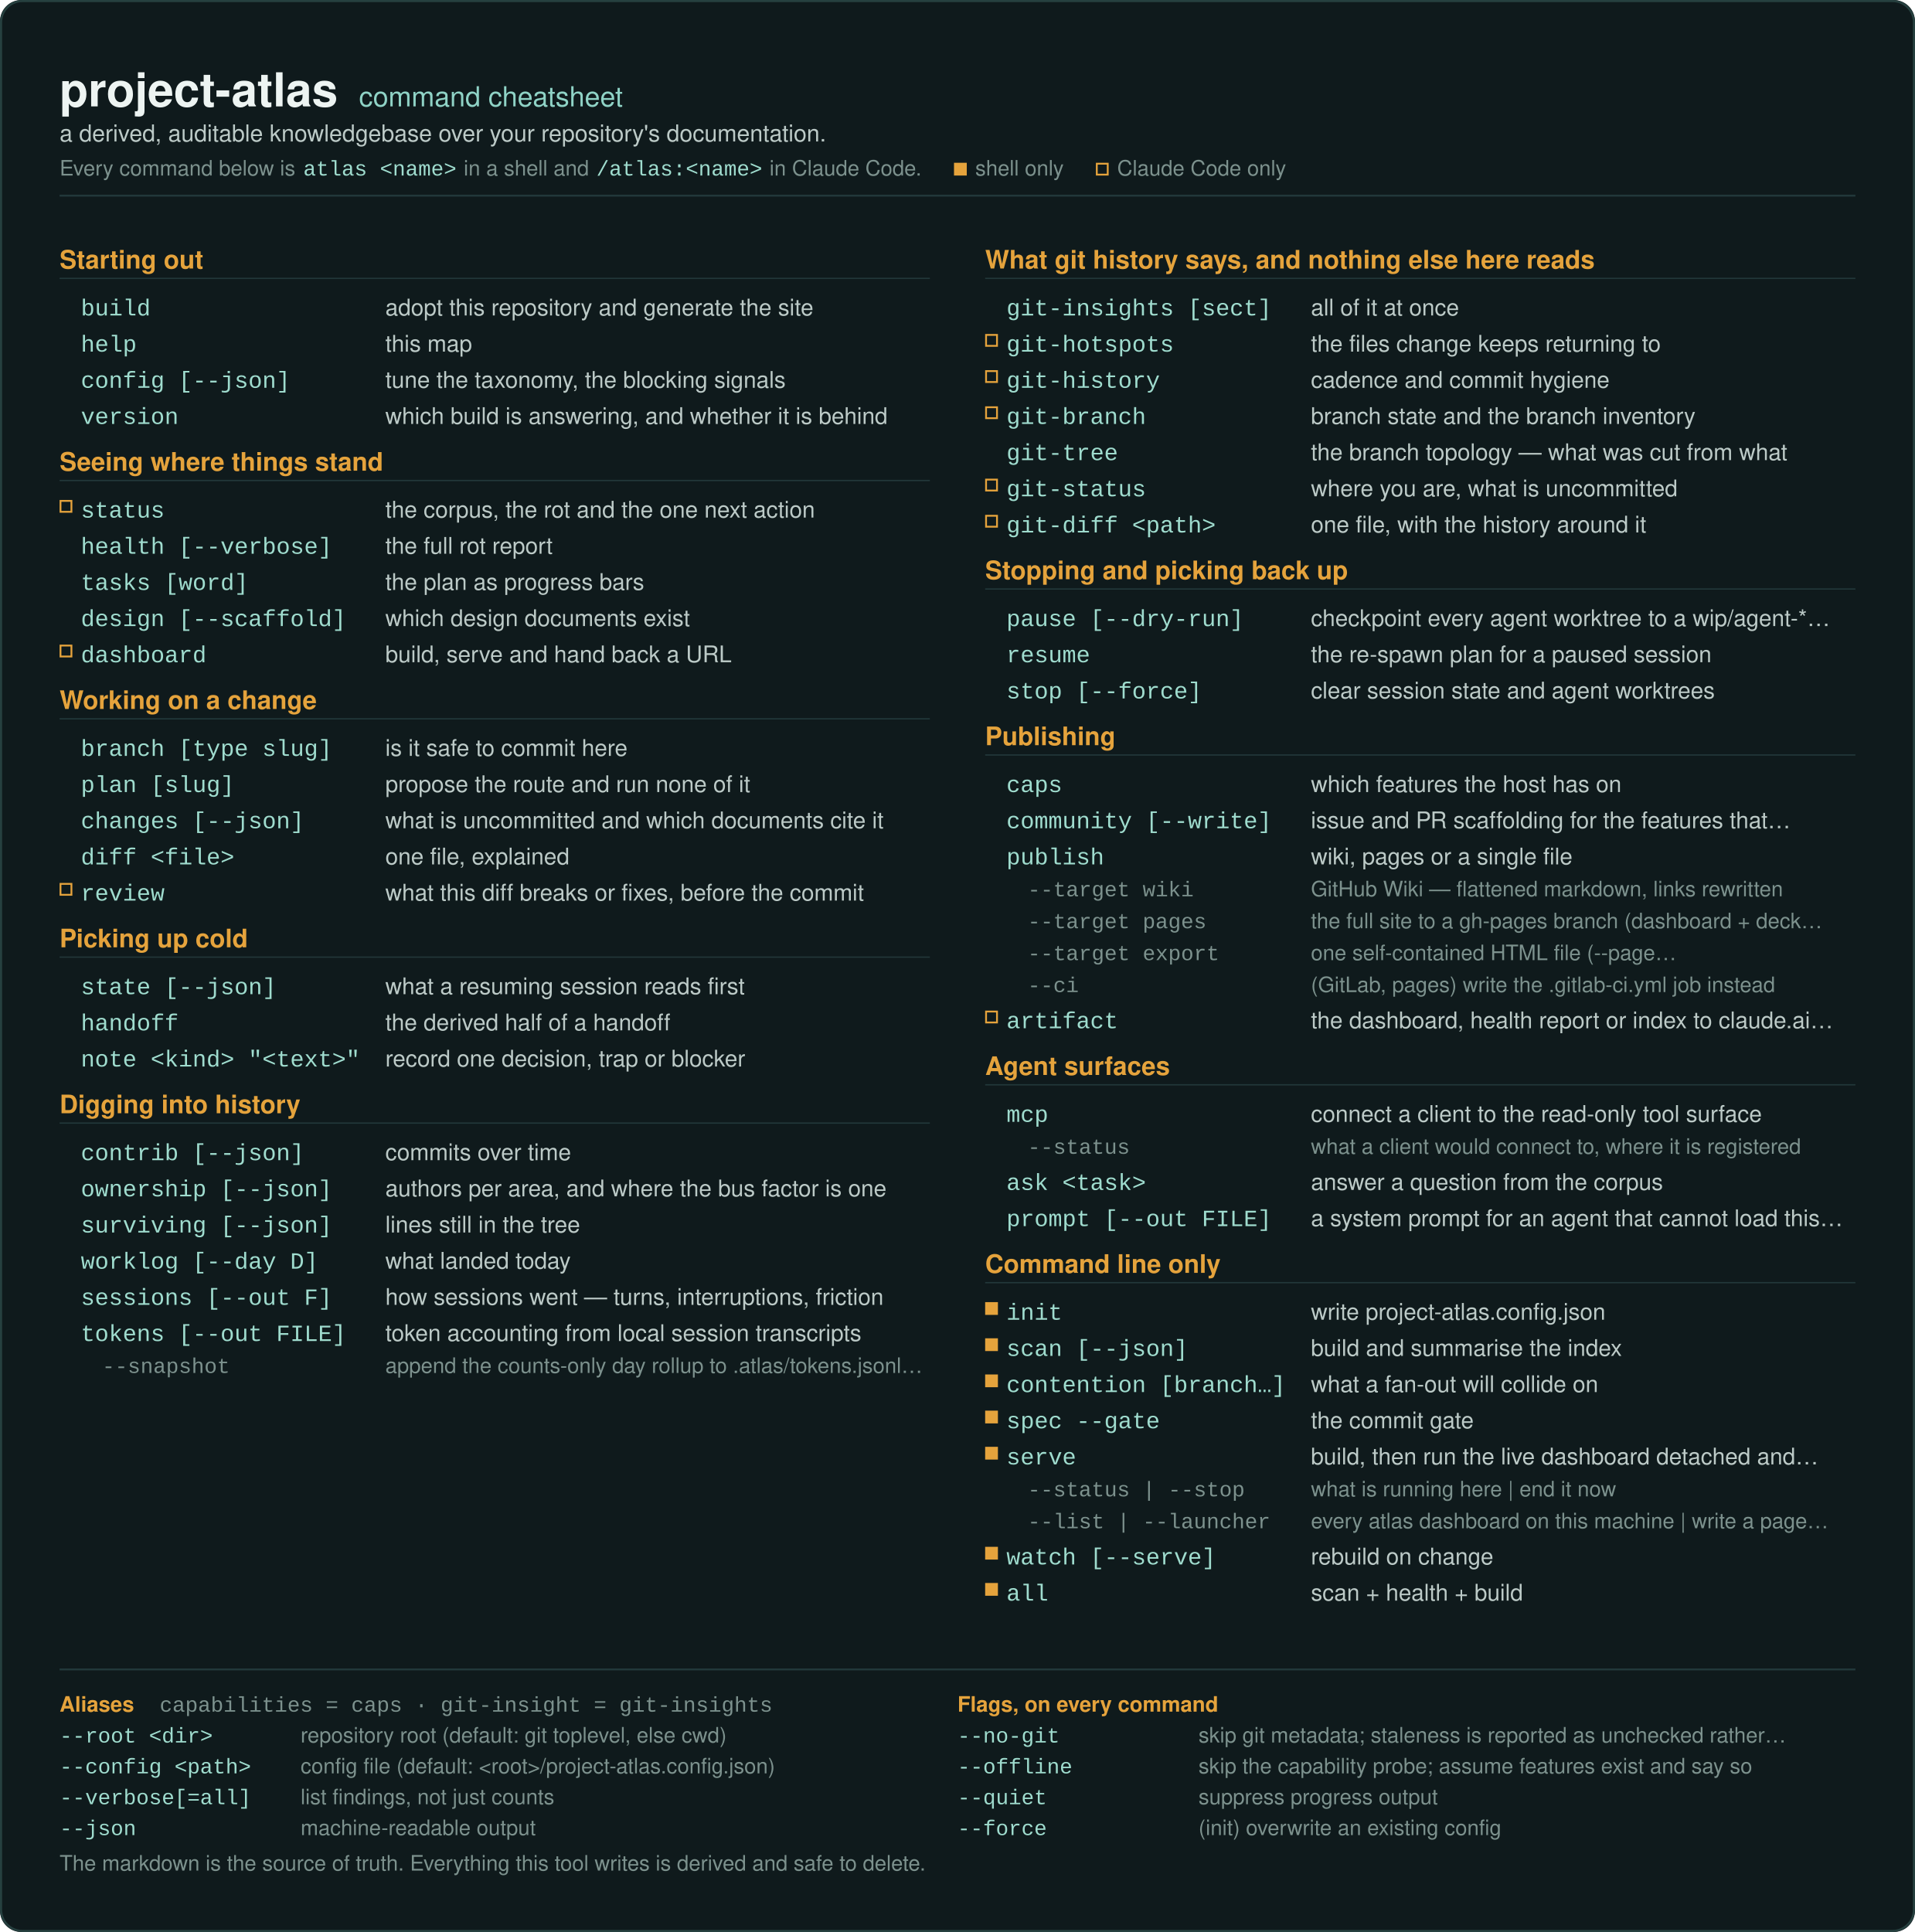
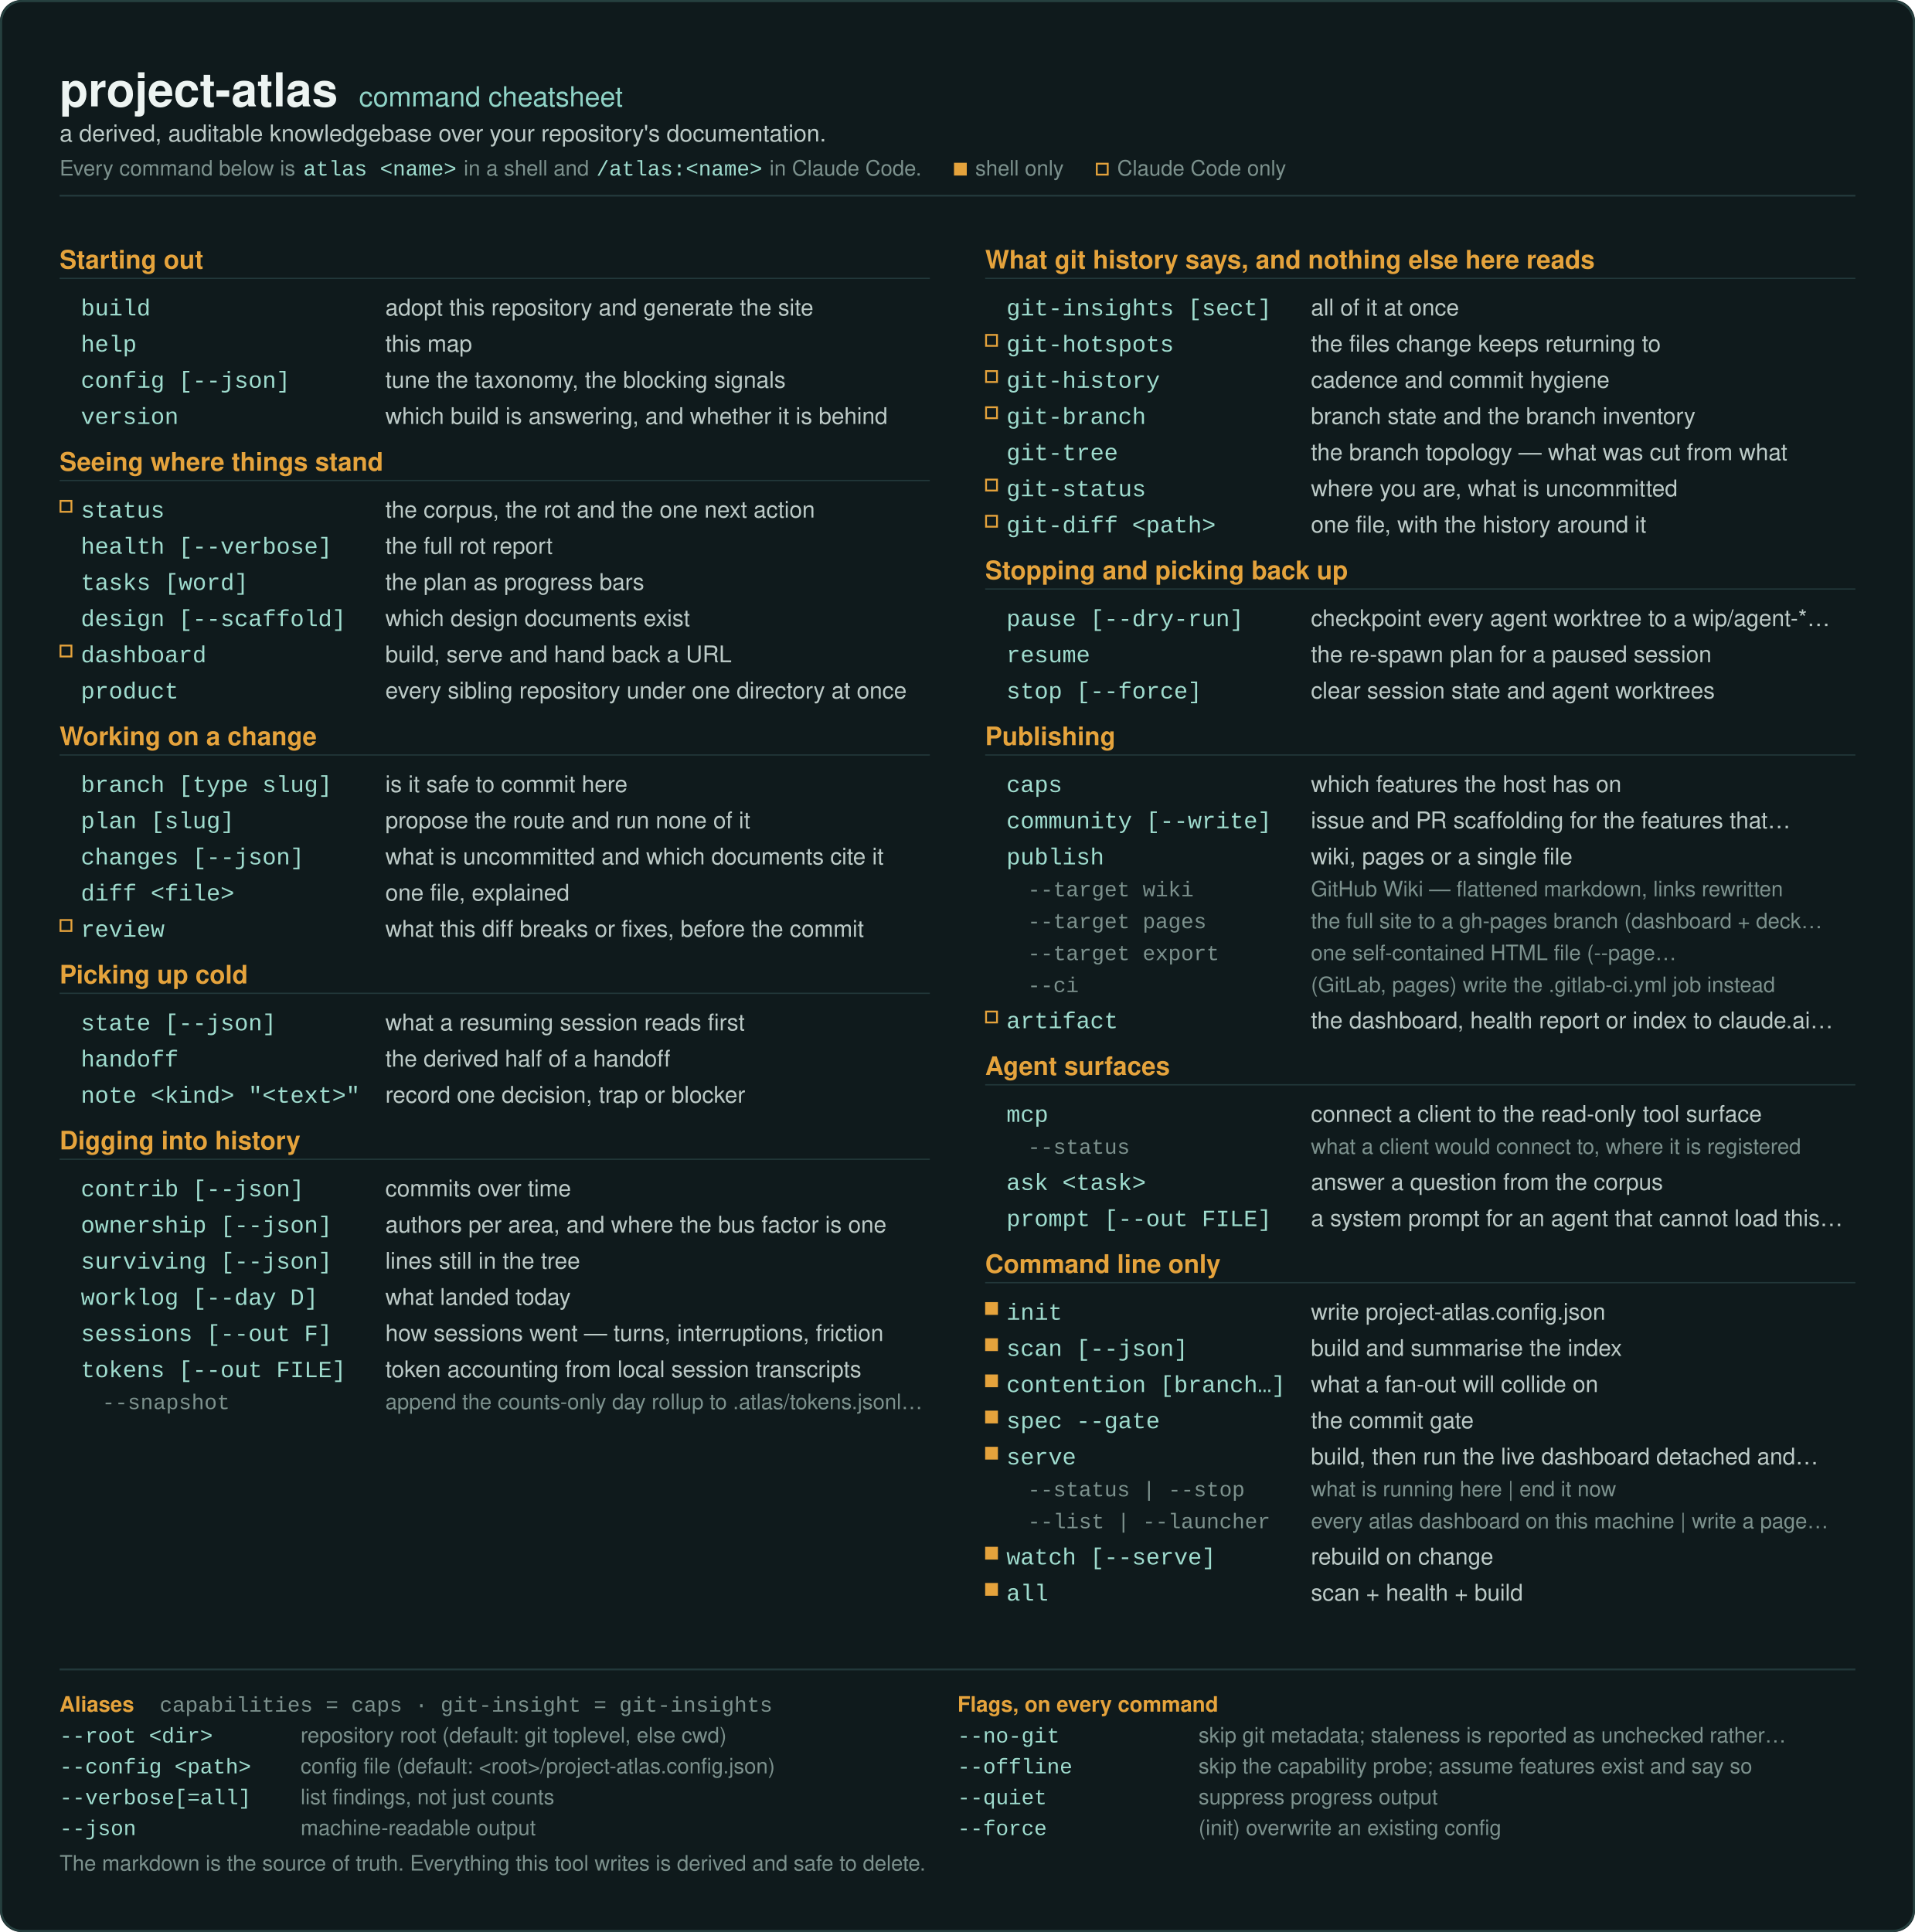
<svg xmlns="http://www.w3.org/2000/svg" width="900" height="908" viewBox="0 0 900 908" role="img" aria-labelledby="cs-title cs-desc">
  <rect x="0" y="0" width="900" height="908" rx="10" fill="#0F1A1C" />
  <rect x="0.5" y="0.5" width="899" height="907" rx="10" fill="none" stroke="#26403F" stroke-width="1" />
  <text x="28" y="50" font-family="Helvetica,Arial,'Liberation Sans','Nimbus Sans',sans-serif" font-size="22" font-weight="700" fill="#EDF4F2">project-atlas</text>
  <text x="168.71" y="50" font-family="Helvetica,Arial,'Liberation Sans','Nimbus Sans',sans-serif" font-size="13" fill="#8FD3C6">command cheatsheet</text>
  <text x="28" y="66.5" font-family="Helvetica,Arial,'Liberation Sans','Nimbus Sans',sans-serif" font-size="11" fill="#BCCAC7">a derived, auditable knowledgebase over your repository's documentation.</text>
  <text x="28" y="82.5" font-family="Helvetica,Arial,'Liberation Sans','Nimbus Sans',sans-serif" font-size="10" fill="#7C918D">Every command below is</text>
  <text x="142.54" y="82.5" font-family="'Courier New',Courier,'Liberation Mono','Nimbus Mono PS',monospace" font-size="10" fill="#9FDCCE">atlas &lt;name&gt;</text>
  <text x="217.94" y="82.5" font-family="Helvetica,Arial,'Liberation Sans','Nimbus Sans',sans-serif" font-size="10" fill="#7C918D">in a shell and</text>
  <text x="280.26" y="82.5" font-family="'Courier New',Courier,'Liberation Mono','Nimbus Mono PS',monospace" font-size="10" fill="#9FDCCE">/atlas:&lt;name&gt;</text>
  <text x="361.66" y="82.5" font-family="Helvetica,Arial,'Liberation Sans','Nimbus Sans',sans-serif" font-size="10" fill="#7C918D">in Claude Code.</text>
  <rect x="448.36" y="76.5" width="6" height="6" fill="#E5A33C" />
  <text x="458.36" y="82.5" font-family="Helvetica,Arial,'Liberation Sans','Nimbus Sans',sans-serif" font-size="10" fill="#7C918D">shell only</text>
  <rect x="515.47" y="76.93" width="5.14" height="5.14" fill="none" stroke="#E5A33C" stroke-width="0.86" />
  <text x="525.04" y="82.5" font-family="Helvetica,Arial,'Liberation Sans','Nimbus Sans',sans-serif" font-size="10" fill="#7C918D">Claude Code only</text>
  <rect x="28" y="91.5" width="844" height="0.9" fill="#22383A" />
  <text x="28" y="126.21" font-family="Helvetica,Arial,'Liberation Sans','Nimbus Sans',sans-serif" font-size="12" font-weight="700" fill="#E5A33C">Starting out</text>
  <rect x="28" y="130.53" width="409" height="0.6" fill="#22383A" />
  <text x="38" y="148.25" font-family="'Courier New',Courier,'Liberation Mono','Nimbus Mono PS',monospace" font-size="10.93" fill="#9FDCCE">build</text>
  <text x="181.1" y="148.25" font-family="Helvetica,Arial,'Liberation Sans','Nimbus Sans',sans-serif" font-size="10.81" fill="#BCCAC7">adopt this repository and generate the site</text>
  <text x="38" y="165.25" font-family="'Courier New',Courier,'Liberation Mono','Nimbus Mono PS',monospace" font-size="10.93" fill="#9FDCCE">help</text>
  <text x="181.1" y="165.25" font-family="Helvetica,Arial,'Liberation Sans','Nimbus Sans',sans-serif" font-size="10.81" fill="#BCCAC7">this map</text>
  <text x="38" y="182.25" font-family="'Courier New',Courier,'Liberation Mono','Nimbus Mono PS',monospace" font-size="10.93" fill="#9FDCCE">config [--json]</text>
  <text x="181.1" y="182.25" font-family="Helvetica,Arial,'Liberation Sans','Nimbus Sans',sans-serif" font-size="10.81" fill="#BCCAC7">tune the taxonomy, the blocking signals</text>
  <text x="38" y="199.25" font-family="'Courier New',Courier,'Liberation Mono','Nimbus Mono PS',monospace" font-size="10.93" fill="#9FDCCE">version</text>
  <text x="181.1" y="199.25" font-family="Helvetica,Arial,'Liberation Sans','Nimbus Sans',sans-serif" font-size="10.81" fill="#BCCAC7">which build is answering, and whether it is behind</text>
  <text x="28" y="221.21" font-family="Helvetica,Arial,'Liberation Sans','Nimbus Sans',sans-serif" font-size="12" font-weight="700" fill="#E5A33C">Seeing where things stand</text>
  <rect x="28" y="225.53" width="409" height="0.6" fill="#22383A" />
  <rect x="28.43" y="235.4" width="5.14" height="5.14" fill="none" stroke="#E5A33C" stroke-width="0.86" />
  <text x="38" y="243.25" font-family="'Courier New',Courier,'Liberation Mono','Nimbus Mono PS',monospace" font-size="10.93" fill="#9FDCCE">status</text>
  <text x="181.1" y="243.25" font-family="Helvetica,Arial,'Liberation Sans','Nimbus Sans',sans-serif" font-size="10.81" fill="#BCCAC7">the corpus, the rot and the one next action</text>
  <text x="38" y="260.25" font-family="'Courier New',Courier,'Liberation Mono','Nimbus Mono PS',monospace" font-size="10.93" fill="#9FDCCE">health [--verbose]</text>
  <text x="181.1" y="260.25" font-family="Helvetica,Arial,'Liberation Sans','Nimbus Sans',sans-serif" font-size="10.81" fill="#BCCAC7">the full rot report</text>
  <text x="38" y="277.25" font-family="'Courier New',Courier,'Liberation Mono','Nimbus Mono PS',monospace" font-size="10.93" fill="#9FDCCE">tasks [word]</text>
  <text x="181.1" y="277.25" font-family="Helvetica,Arial,'Liberation Sans','Nimbus Sans',sans-serif" font-size="10.81" fill="#BCCAC7">the plan as progress bars</text>
  <text x="38" y="294.25" font-family="'Courier New',Courier,'Liberation Mono','Nimbus Mono PS',monospace" font-size="10.93" fill="#9FDCCE">design [--scaffold]</text>
  <text x="181.1" y="294.25" font-family="Helvetica,Arial,'Liberation Sans','Nimbus Sans',sans-serif" font-size="10.81" fill="#BCCAC7">which design documents exist</text>
  <rect x="28.43" y="303.4" width="5.14" height="5.14" fill="none" stroke="#E5A33C" stroke-width="0.86" />
  <text x="38" y="311.25" font-family="'Courier New',Courier,'Liberation Mono','Nimbus Mono PS',monospace" font-size="10.93" fill="#9FDCCE">dashboard</text>
  <text x="181.1" y="311.25" font-family="Helvetica,Arial,'Liberation Sans','Nimbus Sans',sans-serif" font-size="10.81" fill="#BCCAC7">build, serve and hand back a URL</text>
-   <text x="28" y="333.21" font-family="Helvetica,Arial,'Liberation Sans','Nimbus Sans',sans-serif" font-size="12" font-weight="700" fill="#E5A33C">Working on a change</text>
-   <rect x="28" y="337.53" width="409" height="0.6" fill="#22383A" />
-   <text x="38" y="355.25" font-family="'Courier New',Courier,'Liberation Mono','Nimbus Mono PS',monospace" font-size="10.93" fill="#9FDCCE">branch [type slug]</text>
-   <text x="181.1" y="355.25" font-family="Helvetica,Arial,'Liberation Sans','Nimbus Sans',sans-serif" font-size="10.81" fill="#BCCAC7">is it safe to commit here</text>
-   <text x="38" y="372.25" font-family="'Courier New',Courier,'Liberation Mono','Nimbus Mono PS',monospace" font-size="10.93" fill="#9FDCCE">plan [slug]</text>
-   <text x="181.1" y="372.25" font-family="Helvetica,Arial,'Liberation Sans','Nimbus Sans',sans-serif" font-size="10.81" fill="#BCCAC7">propose the route and run none of it</text>
-   <text x="38" y="389.25" font-family="'Courier New',Courier,'Liberation Mono','Nimbus Mono PS',monospace" font-size="10.93" fill="#9FDCCE">changes [--json]</text>
-   <text x="181.1" y="389.25" font-family="Helvetica,Arial,'Liberation Sans','Nimbus Sans',sans-serif" font-size="10.81" fill="#BCCAC7">what is uncommitted and which documents cite it</text>
-   <text x="38" y="406.25" font-family="'Courier New',Courier,'Liberation Mono','Nimbus Mono PS',monospace" font-size="10.93" fill="#9FDCCE">diff &lt;file&gt;</text>
-   <text x="181.1" y="406.25" font-family="Helvetica,Arial,'Liberation Sans','Nimbus Sans',sans-serif" font-size="10.81" fill="#BCCAC7">one file, explained</text>
-   <rect x="28.43" y="415.4" width="5.14" height="5.14" fill="none" stroke="#E5A33C" stroke-width="0.86" />
-   <text x="38" y="423.25" font-family="'Courier New',Courier,'Liberation Mono','Nimbus Mono PS',monospace" font-size="10.93" fill="#9FDCCE">review</text>
-   <text x="181.1" y="423.25" font-family="Helvetica,Arial,'Liberation Sans','Nimbus Sans',sans-serif" font-size="10.81" fill="#BCCAC7">what this diff breaks or fixes, before the commit</text>
-   <text x="28" y="445.21" font-family="Helvetica,Arial,'Liberation Sans','Nimbus Sans',sans-serif" font-size="12" font-weight="700" fill="#E5A33C">Picking up cold</text>
-   <rect x="28" y="449.53" width="409" height="0.6" fill="#22383A" />
-   <text x="38" y="467.25" font-family="'Courier New',Courier,'Liberation Mono','Nimbus Mono PS',monospace" font-size="10.93" fill="#9FDCCE">state [--json]</text>
-   <text x="181.1" y="467.25" font-family="Helvetica,Arial,'Liberation Sans','Nimbus Sans',sans-serif" font-size="10.81" fill="#BCCAC7">what a resuming session reads first</text>
-   <text x="38" y="484.25" font-family="'Courier New',Courier,'Liberation Mono','Nimbus Mono PS',monospace" font-size="10.93" fill="#9FDCCE">handoff</text>
-   <text x="181.1" y="484.25" font-family="Helvetica,Arial,'Liberation Sans','Nimbus Sans',sans-serif" font-size="10.81" fill="#BCCAC7">the derived half of a handoff</text>
-   <text x="38" y="501.25" font-family="'Courier New',Courier,'Liberation Mono','Nimbus Mono PS',monospace" font-size="10.93" fill="#9FDCCE">note &lt;kind&gt; "&lt;text&gt;"</text>
-   <text x="181.1" y="501.25" font-family="Helvetica,Arial,'Liberation Sans','Nimbus Sans',sans-serif" font-size="10.81" fill="#BCCAC7">record one decision, trap or blocker</text>
-   <text x="28" y="523.21" font-family="Helvetica,Arial,'Liberation Sans','Nimbus Sans',sans-serif" font-size="12" font-weight="700" fill="#E5A33C">Digging into history</text>
-   <rect x="28" y="527.53" width="409" height="0.6" fill="#22383A" />
-   <text x="38" y="545.25" font-family="'Courier New',Courier,'Liberation Mono','Nimbus Mono PS',monospace" font-size="10.93" fill="#9FDCCE">contrib [--json]</text>
-   <text x="181.1" y="545.25" font-family="Helvetica,Arial,'Liberation Sans','Nimbus Sans',sans-serif" font-size="10.81" fill="#BCCAC7">commits over time</text>
-   <text x="38" y="562.25" font-family="'Courier New',Courier,'Liberation Mono','Nimbus Mono PS',monospace" font-size="10.93" fill="#9FDCCE">ownership [--json]</text>
-   <text x="181.1" y="562.25" font-family="Helvetica,Arial,'Liberation Sans','Nimbus Sans',sans-serif" font-size="10.81" fill="#BCCAC7">authors per area, and where the bus factor is one</text>
-   <text x="38" y="579.25" font-family="'Courier New',Courier,'Liberation Mono','Nimbus Mono PS',monospace" font-size="10.93" fill="#9FDCCE">surviving [--json]</text>
-   <text x="181.1" y="579.25" font-family="Helvetica,Arial,'Liberation Sans','Nimbus Sans',sans-serif" font-size="10.81" fill="#BCCAC7">lines still in the tree</text>
-   <text x="38" y="596.25" font-family="'Courier New',Courier,'Liberation Mono','Nimbus Mono PS',monospace" font-size="10.93" fill="#9FDCCE">worklog [--day D]</text>
-   <text x="181.1" y="596.25" font-family="Helvetica,Arial,'Liberation Sans','Nimbus Sans',sans-serif" font-size="10.81" fill="#BCCAC7">what landed today</text>
-   <text x="38" y="613.25" font-family="'Courier New',Courier,'Liberation Mono','Nimbus Mono PS',monospace" font-size="10.93" fill="#9FDCCE">sessions [--out F]</text>
-   <text x="181.1" y="613.25" font-family="Helvetica,Arial,'Liberation Sans','Nimbus Sans',sans-serif" font-size="10.81" fill="#BCCAC7">how sessions went — turns, interruptions, friction</text>
-   <text x="38" y="630.25" font-family="'Courier New',Courier,'Liberation Mono','Nimbus Mono PS',monospace" font-size="10.93" fill="#9FDCCE">tokens [--out FILE]</text>
-   <text x="181.1" y="630.25" font-family="Helvetica,Arial,'Liberation Sans','Nimbus Sans',sans-serif" font-size="10.81" fill="#BCCAC7">token accounting from local session transcripts</text>
-   <text x="48" y="645.25" font-family="'Courier New',Courier,'Liberation Mono','Nimbus Mono PS',monospace" font-size="10" fill="#7C918D">--snapshot</text>
-   <text x="181.1" y="645.25" font-family="Helvetica,Arial,'Liberation Sans','Nimbus Sans',sans-serif" font-size="10" fill="#7C918D">append the counts-only day rollup to .atlas/tokens.jsonl…</text>
+   <text x="38" y="328.25" font-family="'Courier New',Courier,'Liberation Mono','Nimbus Mono PS',monospace" font-size="10.93" fill="#9FDCCE">product</text>
+   <text x="181.1" y="328.25" font-family="Helvetica,Arial,'Liberation Sans','Nimbus Sans',sans-serif" font-size="10.81" fill="#BCCAC7">every sibling repository under one directory at once</text>
+   <text x="28" y="350.21" font-family="Helvetica,Arial,'Liberation Sans','Nimbus Sans',sans-serif" font-size="12" font-weight="700" fill="#E5A33C">Working on a change</text>
+   <rect x="28" y="354.53" width="409" height="0.6" fill="#22383A" />
+   <text x="38" y="372.25" font-family="'Courier New',Courier,'Liberation Mono','Nimbus Mono PS',monospace" font-size="10.93" fill="#9FDCCE">branch [type slug]</text>
+   <text x="181.1" y="372.25" font-family="Helvetica,Arial,'Liberation Sans','Nimbus Sans',sans-serif" font-size="10.81" fill="#BCCAC7">is it safe to commit here</text>
+   <text x="38" y="389.25" font-family="'Courier New',Courier,'Liberation Mono','Nimbus Mono PS',monospace" font-size="10.93" fill="#9FDCCE">plan [slug]</text>
+   <text x="181.1" y="389.25" font-family="Helvetica,Arial,'Liberation Sans','Nimbus Sans',sans-serif" font-size="10.81" fill="#BCCAC7">propose the route and run none of it</text>
+   <text x="38" y="406.25" font-family="'Courier New',Courier,'Liberation Mono','Nimbus Mono PS',monospace" font-size="10.93" fill="#9FDCCE">changes [--json]</text>
+   <text x="181.1" y="406.25" font-family="Helvetica,Arial,'Liberation Sans','Nimbus Sans',sans-serif" font-size="10.81" fill="#BCCAC7">what is uncommitted and which documents cite it</text>
+   <text x="38" y="423.25" font-family="'Courier New',Courier,'Liberation Mono','Nimbus Mono PS',monospace" font-size="10.93" fill="#9FDCCE">diff &lt;file&gt;</text>
+   <text x="181.1" y="423.25" font-family="Helvetica,Arial,'Liberation Sans','Nimbus Sans',sans-serif" font-size="10.81" fill="#BCCAC7">one file, explained</text>
+   <rect x="28.43" y="432.4" width="5.14" height="5.14" fill="none" stroke="#E5A33C" stroke-width="0.86" />
+   <text x="38" y="440.25" font-family="'Courier New',Courier,'Liberation Mono','Nimbus Mono PS',monospace" font-size="10.93" fill="#9FDCCE">review</text>
+   <text x="181.1" y="440.25" font-family="Helvetica,Arial,'Liberation Sans','Nimbus Sans',sans-serif" font-size="10.81" fill="#BCCAC7">what this diff breaks or fixes, before the commit</text>
+   <text x="28" y="462.21" font-family="Helvetica,Arial,'Liberation Sans','Nimbus Sans',sans-serif" font-size="12" font-weight="700" fill="#E5A33C">Picking up cold</text>
+   <rect x="28" y="466.53" width="409" height="0.6" fill="#22383A" />
+   <text x="38" y="484.25" font-family="'Courier New',Courier,'Liberation Mono','Nimbus Mono PS',monospace" font-size="10.93" fill="#9FDCCE">state [--json]</text>
+   <text x="181.1" y="484.25" font-family="Helvetica,Arial,'Liberation Sans','Nimbus Sans',sans-serif" font-size="10.81" fill="#BCCAC7">what a resuming session reads first</text>
+   <text x="38" y="501.25" font-family="'Courier New',Courier,'Liberation Mono','Nimbus Mono PS',monospace" font-size="10.93" fill="#9FDCCE">handoff</text>
+   <text x="181.1" y="501.25" font-family="Helvetica,Arial,'Liberation Sans','Nimbus Sans',sans-serif" font-size="10.81" fill="#BCCAC7">the derived half of a handoff</text>
+   <text x="38" y="518.25" font-family="'Courier New',Courier,'Liberation Mono','Nimbus Mono PS',monospace" font-size="10.93" fill="#9FDCCE">note &lt;kind&gt; "&lt;text&gt;"</text>
+   <text x="181.1" y="518.25" font-family="Helvetica,Arial,'Liberation Sans','Nimbus Sans',sans-serif" font-size="10.81" fill="#BCCAC7">record one decision, trap or blocker</text>
+   <text x="28" y="540.21" font-family="Helvetica,Arial,'Liberation Sans','Nimbus Sans',sans-serif" font-size="12" font-weight="700" fill="#E5A33C">Digging into history</text>
+   <rect x="28" y="544.53" width="409" height="0.6" fill="#22383A" />
+   <text x="38" y="562.25" font-family="'Courier New',Courier,'Liberation Mono','Nimbus Mono PS',monospace" font-size="10.93" fill="#9FDCCE">contrib [--json]</text>
+   <text x="181.1" y="562.25" font-family="Helvetica,Arial,'Liberation Sans','Nimbus Sans',sans-serif" font-size="10.81" fill="#BCCAC7">commits over time</text>
+   <text x="38" y="579.25" font-family="'Courier New',Courier,'Liberation Mono','Nimbus Mono PS',monospace" font-size="10.93" fill="#9FDCCE">ownership [--json]</text>
+   <text x="181.1" y="579.25" font-family="Helvetica,Arial,'Liberation Sans','Nimbus Sans',sans-serif" font-size="10.81" fill="#BCCAC7">authors per area, and where the bus factor is one</text>
+   <text x="38" y="596.25" font-family="'Courier New',Courier,'Liberation Mono','Nimbus Mono PS',monospace" font-size="10.93" fill="#9FDCCE">surviving [--json]</text>
+   <text x="181.1" y="596.25" font-family="Helvetica,Arial,'Liberation Sans','Nimbus Sans',sans-serif" font-size="10.81" fill="#BCCAC7">lines still in the tree</text>
+   <text x="38" y="613.25" font-family="'Courier New',Courier,'Liberation Mono','Nimbus Mono PS',monospace" font-size="10.93" fill="#9FDCCE">worklog [--day D]</text>
+   <text x="181.1" y="613.25" font-family="Helvetica,Arial,'Liberation Sans','Nimbus Sans',sans-serif" font-size="10.81" fill="#BCCAC7">what landed today</text>
+   <text x="38" y="630.25" font-family="'Courier New',Courier,'Liberation Mono','Nimbus Mono PS',monospace" font-size="10.93" fill="#9FDCCE">sessions [--out F]</text>
+   <text x="181.1" y="630.25" font-family="Helvetica,Arial,'Liberation Sans','Nimbus Sans',sans-serif" font-size="10.81" fill="#BCCAC7">how sessions went — turns, interruptions, friction</text>
+   <text x="38" y="647.25" font-family="'Courier New',Courier,'Liberation Mono','Nimbus Mono PS',monospace" font-size="10.93" fill="#9FDCCE">tokens [--out FILE]</text>
+   <text x="181.1" y="647.25" font-family="Helvetica,Arial,'Liberation Sans','Nimbus Sans',sans-serif" font-size="10.81" fill="#BCCAC7">token accounting from local session transcripts</text>
+   <text x="48" y="662.25" font-family="'Courier New',Courier,'Liberation Mono','Nimbus Mono PS',monospace" font-size="10" fill="#7C918D">--snapshot</text>
+   <text x="181.1" y="662.25" font-family="Helvetica,Arial,'Liberation Sans','Nimbus Sans',sans-serif" font-size="10" fill="#7C918D">append the counts-only day rollup to .atlas/tokens.jsonl…</text>
  <text x="463" y="126.21" font-family="Helvetica,Arial,'Liberation Sans','Nimbus Sans',sans-serif" font-size="12" font-weight="700" fill="#E5A33C">What git history says, and nothing else here reads</text>
  <rect x="463" y="130.53" width="409" height="0.6" fill="#22383A" />
  <text x="473" y="148.25" font-family="'Courier New',Courier,'Liberation Mono','Nimbus Mono PS',monospace" font-size="10.93" fill="#9FDCCE">git-insights [sect]</text>
  <text x="616.1" y="148.25" font-family="Helvetica,Arial,'Liberation Sans','Nimbus Sans',sans-serif" font-size="10.81" fill="#BCCAC7">all of it at once</text>
  <rect x="463.43" y="157.4" width="5.14" height="5.14" fill="none" stroke="#E5A33C" stroke-width="0.86" />
  <text x="473" y="165.25" font-family="'Courier New',Courier,'Liberation Mono','Nimbus Mono PS',monospace" font-size="10.93" fill="#9FDCCE">git-hotspots</text>
  <text x="616.1" y="165.25" font-family="Helvetica,Arial,'Liberation Sans','Nimbus Sans',sans-serif" font-size="10.81" fill="#BCCAC7">the files change keeps returning to</text>
  <rect x="463.43" y="174.4" width="5.14" height="5.14" fill="none" stroke="#E5A33C" stroke-width="0.86" />
  <text x="473" y="182.25" font-family="'Courier New',Courier,'Liberation Mono','Nimbus Mono PS',monospace" font-size="10.93" fill="#9FDCCE">git-history</text>
  <text x="616.1" y="182.25" font-family="Helvetica,Arial,'Liberation Sans','Nimbus Sans',sans-serif" font-size="10.81" fill="#BCCAC7">cadence and commit hygiene</text>
  <rect x="463.43" y="191.4" width="5.14" height="5.14" fill="none" stroke="#E5A33C" stroke-width="0.86" />
  <text x="473" y="199.25" font-family="'Courier New',Courier,'Liberation Mono','Nimbus Mono PS',monospace" font-size="10.93" fill="#9FDCCE">git-branch</text>
  <text x="616.1" y="199.25" font-family="Helvetica,Arial,'Liberation Sans','Nimbus Sans',sans-serif" font-size="10.81" fill="#BCCAC7">branch state and the branch inventory</text>
  <text x="473" y="216.25" font-family="'Courier New',Courier,'Liberation Mono','Nimbus Mono PS',monospace" font-size="10.93" fill="#9FDCCE">git-tree</text>
  <text x="616.1" y="216.25" font-family="Helvetica,Arial,'Liberation Sans','Nimbus Sans',sans-serif" font-size="10.81" fill="#BCCAC7">the branch topology — what was cut from what</text>
  <rect x="463.43" y="225.4" width="5.14" height="5.14" fill="none" stroke="#E5A33C" stroke-width="0.86" />
  <text x="473" y="233.25" font-family="'Courier New',Courier,'Liberation Mono','Nimbus Mono PS',monospace" font-size="10.93" fill="#9FDCCE">git-status</text>
  <text x="616.1" y="233.25" font-family="Helvetica,Arial,'Liberation Sans','Nimbus Sans',sans-serif" font-size="10.81" fill="#BCCAC7">where you are, what is uncommitted</text>
  <rect x="463.43" y="242.4" width="5.14" height="5.14" fill="none" stroke="#E5A33C" stroke-width="0.86" />
  <text x="473" y="250.25" font-family="'Courier New',Courier,'Liberation Mono','Nimbus Mono PS',monospace" font-size="10.93" fill="#9FDCCE">git-diff &lt;path&gt;</text>
  <text x="616.1" y="250.25" font-family="Helvetica,Arial,'Liberation Sans','Nimbus Sans',sans-serif" font-size="10.81" fill="#BCCAC7">one file, with the history around it</text>
  <text x="463" y="272.21" font-family="Helvetica,Arial,'Liberation Sans','Nimbus Sans',sans-serif" font-size="12" font-weight="700" fill="#E5A33C">Stopping and picking back up</text>
  <rect x="463" y="276.53" width="409" height="0.6" fill="#22383A" />
  <text x="473" y="294.25" font-family="'Courier New',Courier,'Liberation Mono','Nimbus Mono PS',monospace" font-size="10.93" fill="#9FDCCE">pause [--dry-run]</text>
  <text x="616.1" y="294.25" font-family="Helvetica,Arial,'Liberation Sans','Nimbus Sans',sans-serif" font-size="10.81" fill="#BCCAC7">checkpoint every agent worktree to a wip/agent-*…</text>
  <text x="473" y="311.25" font-family="'Courier New',Courier,'Liberation Mono','Nimbus Mono PS',monospace" font-size="10.93" fill="#9FDCCE">resume</text>
  <text x="616.1" y="311.25" font-family="Helvetica,Arial,'Liberation Sans','Nimbus Sans',sans-serif" font-size="10.81" fill="#BCCAC7">the re-spawn plan for a paused session</text>
  <text x="473" y="328.25" font-family="'Courier New',Courier,'Liberation Mono','Nimbus Mono PS',monospace" font-size="10.93" fill="#9FDCCE">stop [--force]</text>
  <text x="616.1" y="328.25" font-family="Helvetica,Arial,'Liberation Sans','Nimbus Sans',sans-serif" font-size="10.81" fill="#BCCAC7">clear session state and agent worktrees</text>
  <text x="463" y="350.21" font-family="Helvetica,Arial,'Liberation Sans','Nimbus Sans',sans-serif" font-size="12" font-weight="700" fill="#E5A33C">Publishing</text>
  <rect x="463" y="354.53" width="409" height="0.6" fill="#22383A" />
  <text x="473" y="372.25" font-family="'Courier New',Courier,'Liberation Mono','Nimbus Mono PS',monospace" font-size="10.93" fill="#9FDCCE">caps</text>
  <text x="616.1" y="372.25" font-family="Helvetica,Arial,'Liberation Sans','Nimbus Sans',sans-serif" font-size="10.81" fill="#BCCAC7">which features the host has on</text>
  <text x="473" y="389.25" font-family="'Courier New',Courier,'Liberation Mono','Nimbus Mono PS',monospace" font-size="10.93" fill="#9FDCCE">community [--write]</text>
  <text x="616.1" y="389.25" font-family="Helvetica,Arial,'Liberation Sans','Nimbus Sans',sans-serif" font-size="10.81" fill="#BCCAC7">issue and PR scaffolding for the features that…</text>
  <text x="473" y="406.25" font-family="'Courier New',Courier,'Liberation Mono','Nimbus Mono PS',monospace" font-size="10.93" fill="#9FDCCE">publish</text>
  <text x="616.1" y="406.25" font-family="Helvetica,Arial,'Liberation Sans','Nimbus Sans',sans-serif" font-size="10.81" fill="#BCCAC7">wiki, pages or a single file</text>
  <text x="483" y="421.25" font-family="'Courier New',Courier,'Liberation Mono','Nimbus Mono PS',monospace" font-size="10" fill="#7C918D">--target wiki</text>
  <text x="616.1" y="421.25" font-family="Helvetica,Arial,'Liberation Sans','Nimbus Sans',sans-serif" font-size="10" fill="#7C918D">GitHub Wiki — flattened markdown, links rewritten</text>
  <text x="483" y="436.25" font-family="'Courier New',Courier,'Liberation Mono','Nimbus Mono PS',monospace" font-size="10" fill="#7C918D">--target pages</text>
  <text x="616.1" y="436.25" font-family="Helvetica,Arial,'Liberation Sans','Nimbus Sans',sans-serif" font-size="10" fill="#7C918D">the full site to a gh-pages branch (dashboard + deck…</text>
  <text x="483" y="451.25" font-family="'Courier New',Courier,'Liberation Mono','Nimbus Mono PS',monospace" font-size="10" fill="#7C918D">--target export</text>
  <text x="616.1" y="451.25" font-family="Helvetica,Arial,'Liberation Sans','Nimbus Sans',sans-serif" font-size="10" fill="#7C918D">one self-contained HTML file (--page…</text>
  <text x="483" y="466.25" font-family="'Courier New',Courier,'Liberation Mono','Nimbus Mono PS',monospace" font-size="10" fill="#7C918D">--ci</text>
  <text x="616.1" y="466.25" font-family="Helvetica,Arial,'Liberation Sans','Nimbus Sans',sans-serif" font-size="10" fill="#7C918D">(GitLab, pages) write the .gitlab-ci.yml job instead</text>
  <rect x="463.43" y="475.4" width="5.14" height="5.14" fill="none" stroke="#E5A33C" stroke-width="0.86" />
  <text x="473" y="483.25" font-family="'Courier New',Courier,'Liberation Mono','Nimbus Mono PS',monospace" font-size="10.93" fill="#9FDCCE">artifact</text>
  <text x="616.1" y="483.25" font-family="Helvetica,Arial,'Liberation Sans','Nimbus Sans',sans-serif" font-size="10.81" fill="#BCCAC7">the dashboard, health report or index to claude.ai…</text>
  <text x="463" y="505.21" font-family="Helvetica,Arial,'Liberation Sans','Nimbus Sans',sans-serif" font-size="12" font-weight="700" fill="#E5A33C">Agent surfaces</text>
  <rect x="463" y="509.53" width="409" height="0.6" fill="#22383A" />
  <text x="473" y="527.25" font-family="'Courier New',Courier,'Liberation Mono','Nimbus Mono PS',monospace" font-size="10.93" fill="#9FDCCE">mcp</text>
  <text x="616.1" y="527.25" font-family="Helvetica,Arial,'Liberation Sans','Nimbus Sans',sans-serif" font-size="10.81" fill="#BCCAC7">connect a client to the read-only tool surface</text>
  <text x="483" y="542.25" font-family="'Courier New',Courier,'Liberation Mono','Nimbus Mono PS',monospace" font-size="10" fill="#7C918D">--status</text>
  <text x="616.1" y="542.25" font-family="Helvetica,Arial,'Liberation Sans','Nimbus Sans',sans-serif" font-size="10" fill="#7C918D">what a client would connect to, where it is registered</text>
  <text x="473" y="559.25" font-family="'Courier New',Courier,'Liberation Mono','Nimbus Mono PS',monospace" font-size="10.93" fill="#9FDCCE">ask &lt;task&gt;</text>
  <text x="616.1" y="559.25" font-family="Helvetica,Arial,'Liberation Sans','Nimbus Sans',sans-serif" font-size="10.81" fill="#BCCAC7">answer a question from the corpus</text>
  <text x="473" y="576.25" font-family="'Courier New',Courier,'Liberation Mono','Nimbus Mono PS',monospace" font-size="10.93" fill="#9FDCCE">prompt [--out FILE]</text>
  <text x="616.1" y="576.25" font-family="Helvetica,Arial,'Liberation Sans','Nimbus Sans',sans-serif" font-size="10.81" fill="#BCCAC7">a system prompt for an agent that cannot load this…</text>
  <text x="463" y="598.21" font-family="Helvetica,Arial,'Liberation Sans','Nimbus Sans',sans-serif" font-size="12" font-weight="700" fill="#E5A33C">Command line only</text>
  <rect x="463" y="602.53" width="409" height="0.6" fill="#22383A" />
  <rect x="463" y="611.97" width="6" height="6" fill="#E5A33C" />
  <text x="473" y="620.25" font-family="'Courier New',Courier,'Liberation Mono','Nimbus Mono PS',monospace" font-size="10.93" fill="#9FDCCE">init</text>
  <text x="616.1" y="620.25" font-family="Helvetica,Arial,'Liberation Sans','Nimbus Sans',sans-serif" font-size="10.81" fill="#BCCAC7">write project-atlas.config.json</text>
  <rect x="463" y="628.97" width="6" height="6" fill="#E5A33C" />
  <text x="473" y="637.25" font-family="'Courier New',Courier,'Liberation Mono','Nimbus Mono PS',monospace" font-size="10.93" fill="#9FDCCE">scan [--json]</text>
  <text x="616.1" y="637.25" font-family="Helvetica,Arial,'Liberation Sans','Nimbus Sans',sans-serif" font-size="10.81" fill="#BCCAC7">build and summarise the index</text>
  <rect x="463" y="645.97" width="6" height="6" fill="#E5A33C" />
  <text x="473" y="654.25" font-family="'Courier New',Courier,'Liberation Mono','Nimbus Mono PS',monospace" font-size="10.93" fill="#9FDCCE">contention [branch…]</text>
  <text x="616.1" y="654.25" font-family="Helvetica,Arial,'Liberation Sans','Nimbus Sans',sans-serif" font-size="10.81" fill="#BCCAC7">what a fan-out will collide on</text>
  <rect x="463" y="662.97" width="6" height="6" fill="#E5A33C" />
  <text x="473" y="671.25" font-family="'Courier New',Courier,'Liberation Mono','Nimbus Mono PS',monospace" font-size="10.93" fill="#9FDCCE">spec --gate</text>
  <text x="616.1" y="671.25" font-family="Helvetica,Arial,'Liberation Sans','Nimbus Sans',sans-serif" font-size="10.81" fill="#BCCAC7">the commit gate</text>
  <rect x="463" y="679.97" width="6" height="6" fill="#E5A33C" />
  <text x="473" y="688.25" font-family="'Courier New',Courier,'Liberation Mono','Nimbus Mono PS',monospace" font-size="10.93" fill="#9FDCCE">serve</text>
  <text x="616.1" y="688.25" font-family="Helvetica,Arial,'Liberation Sans','Nimbus Sans',sans-serif" font-size="10.81" fill="#BCCAC7">build, then run the live dashboard detached and…</text>
  <text x="483" y="703.25" font-family="'Courier New',Courier,'Liberation Mono','Nimbus Mono PS',monospace" font-size="10" fill="#7C918D">--status | --stop</text>
  <text x="616.1" y="703.25" font-family="Helvetica,Arial,'Liberation Sans','Nimbus Sans',sans-serif" font-size="10" fill="#7C918D">what is running here | end it now</text>
  <text x="483" y="718.25" font-family="'Courier New',Courier,'Liberation Mono','Nimbus Mono PS',monospace" font-size="10" fill="#7C918D">--list | --launcher</text>
  <text x="616.1" y="718.25" font-family="Helvetica,Arial,'Liberation Sans','Nimbus Sans',sans-serif" font-size="10" fill="#7C918D">every atlas dashboard on this machine | write a page…</text>
  <rect x="463" y="726.97" width="6" height="6" fill="#E5A33C" />
  <text x="473" y="735.25" font-family="'Courier New',Courier,'Liberation Mono','Nimbus Mono PS',monospace" font-size="10.93" fill="#9FDCCE">watch [--serve]</text>
  <text x="616.1" y="735.25" font-family="Helvetica,Arial,'Liberation Sans','Nimbus Sans',sans-serif" font-size="10.81" fill="#BCCAC7">rebuild on change</text>
  <rect x="463" y="743.97" width="6" height="6" fill="#E5A33C" />
  <text x="473" y="752.25" font-family="'Courier New',Courier,'Liberation Mono','Nimbus Mono PS',monospace" font-size="10.93" fill="#9FDCCE">all</text>
  <text x="616.1" y="752.25" font-family="Helvetica,Arial,'Liberation Sans','Nimbus Sans',sans-serif" font-size="10.81" fill="#BCCAC7">scan + health + build</text>
  <rect x="28" y="784.15" width="844" height="0.9" fill="#22383A" />
  <text x="28" y="804.45" font-family="Helvetica,Arial,'Liberation Sans','Nimbus Sans',sans-serif" font-size="10" font-weight="700" fill="#E5A33C">Aliases</text>
  <text x="75.02" y="804.45" font-family="'Courier New',Courier,'Liberation Mono','Nimbus Mono PS',monospace" font-size="10" fill="#7C918D">capabilities = caps · git-insight = git-insights</text>
  <text x="450" y="804.45" font-family="Helvetica,Arial,'Liberation Sans','Nimbus Sans',sans-serif" font-size="10" font-weight="700" fill="#E5A33C">Flags, on every command</text>
  <text x="28" y="818.95" font-family="'Courier New',Courier,'Liberation Mono','Nimbus Mono PS',monospace" font-size="10" fill="#9FDCCE">--root &lt;dir&gt;</text>
  <text x="141.28" y="818.95" font-family="Helvetica,Arial,'Liberation Sans','Nimbus Sans',sans-serif" font-size="10" fill="#7C918D">repository root (default: git toplevel, else cwd)</text>
  <text x="28" y="833.45" font-family="'Courier New',Courier,'Liberation Mono','Nimbus Mono PS',monospace" font-size="10" fill="#9FDCCE">--config &lt;path&gt;</text>
  <text x="141.28" y="833.45" font-family="Helvetica,Arial,'Liberation Sans','Nimbus Sans',sans-serif" font-size="10" fill="#7C918D">config file (default: &lt;root&gt;/project-atlas.config.json)</text>
  <text x="28" y="847.95" font-family="'Courier New',Courier,'Liberation Mono','Nimbus Mono PS',monospace" font-size="10" fill="#9FDCCE">--verbose[=all]</text>
  <text x="141.28" y="847.95" font-family="Helvetica,Arial,'Liberation Sans','Nimbus Sans',sans-serif" font-size="10" fill="#7C918D">list findings, not just counts</text>
  <text x="28" y="862.45" font-family="'Courier New',Courier,'Liberation Mono','Nimbus Mono PS',monospace" font-size="10" fill="#9FDCCE">--json</text>
  <text x="141.28" y="862.45" font-family="Helvetica,Arial,'Liberation Sans','Nimbus Sans',sans-serif" font-size="10" fill="#7C918D">machine-readable output</text>
  <text x="450" y="818.95" font-family="'Courier New',Courier,'Liberation Mono','Nimbus Mono PS',monospace" font-size="10" fill="#9FDCCE">--no-git</text>
  <text x="563.28" y="818.95" font-family="Helvetica,Arial,'Liberation Sans','Nimbus Sans',sans-serif" font-size="10" fill="#7C918D">skip git metadata; staleness is reported as unchecked rather…</text>
  <text x="450" y="833.45" font-family="'Courier New',Courier,'Liberation Mono','Nimbus Mono PS',monospace" font-size="10" fill="#9FDCCE">--offline</text>
  <text x="563.28" y="833.45" font-family="Helvetica,Arial,'Liberation Sans','Nimbus Sans',sans-serif" font-size="10" fill="#7C918D">skip the capability probe; assume features exist and say so</text>
  <text x="450" y="847.95" font-family="'Courier New',Courier,'Liberation Mono','Nimbus Mono PS',monospace" font-size="10" fill="#9FDCCE">--quiet</text>
  <text x="563.28" y="847.95" font-family="Helvetica,Arial,'Liberation Sans','Nimbus Sans',sans-serif" font-size="10" fill="#7C918D">suppress progress output</text>
  <text x="450" y="862.45" font-family="'Courier New',Courier,'Liberation Mono','Nimbus Mono PS',monospace" font-size="10" fill="#9FDCCE">--force</text>
  <text x="563.28" y="862.45" font-family="Helvetica,Arial,'Liberation Sans','Nimbus Sans',sans-serif" font-size="10" fill="#7C918D">(init) overwrite an existing config</text>
  <text x="28" y="879.13" font-family="Helvetica,Arial,'Liberation Sans','Nimbus Sans',sans-serif" font-size="10" fill="#7C918D">The markdown is the source of truth. Everything this tool writes is derived and safe to delete.</text>
</svg>
